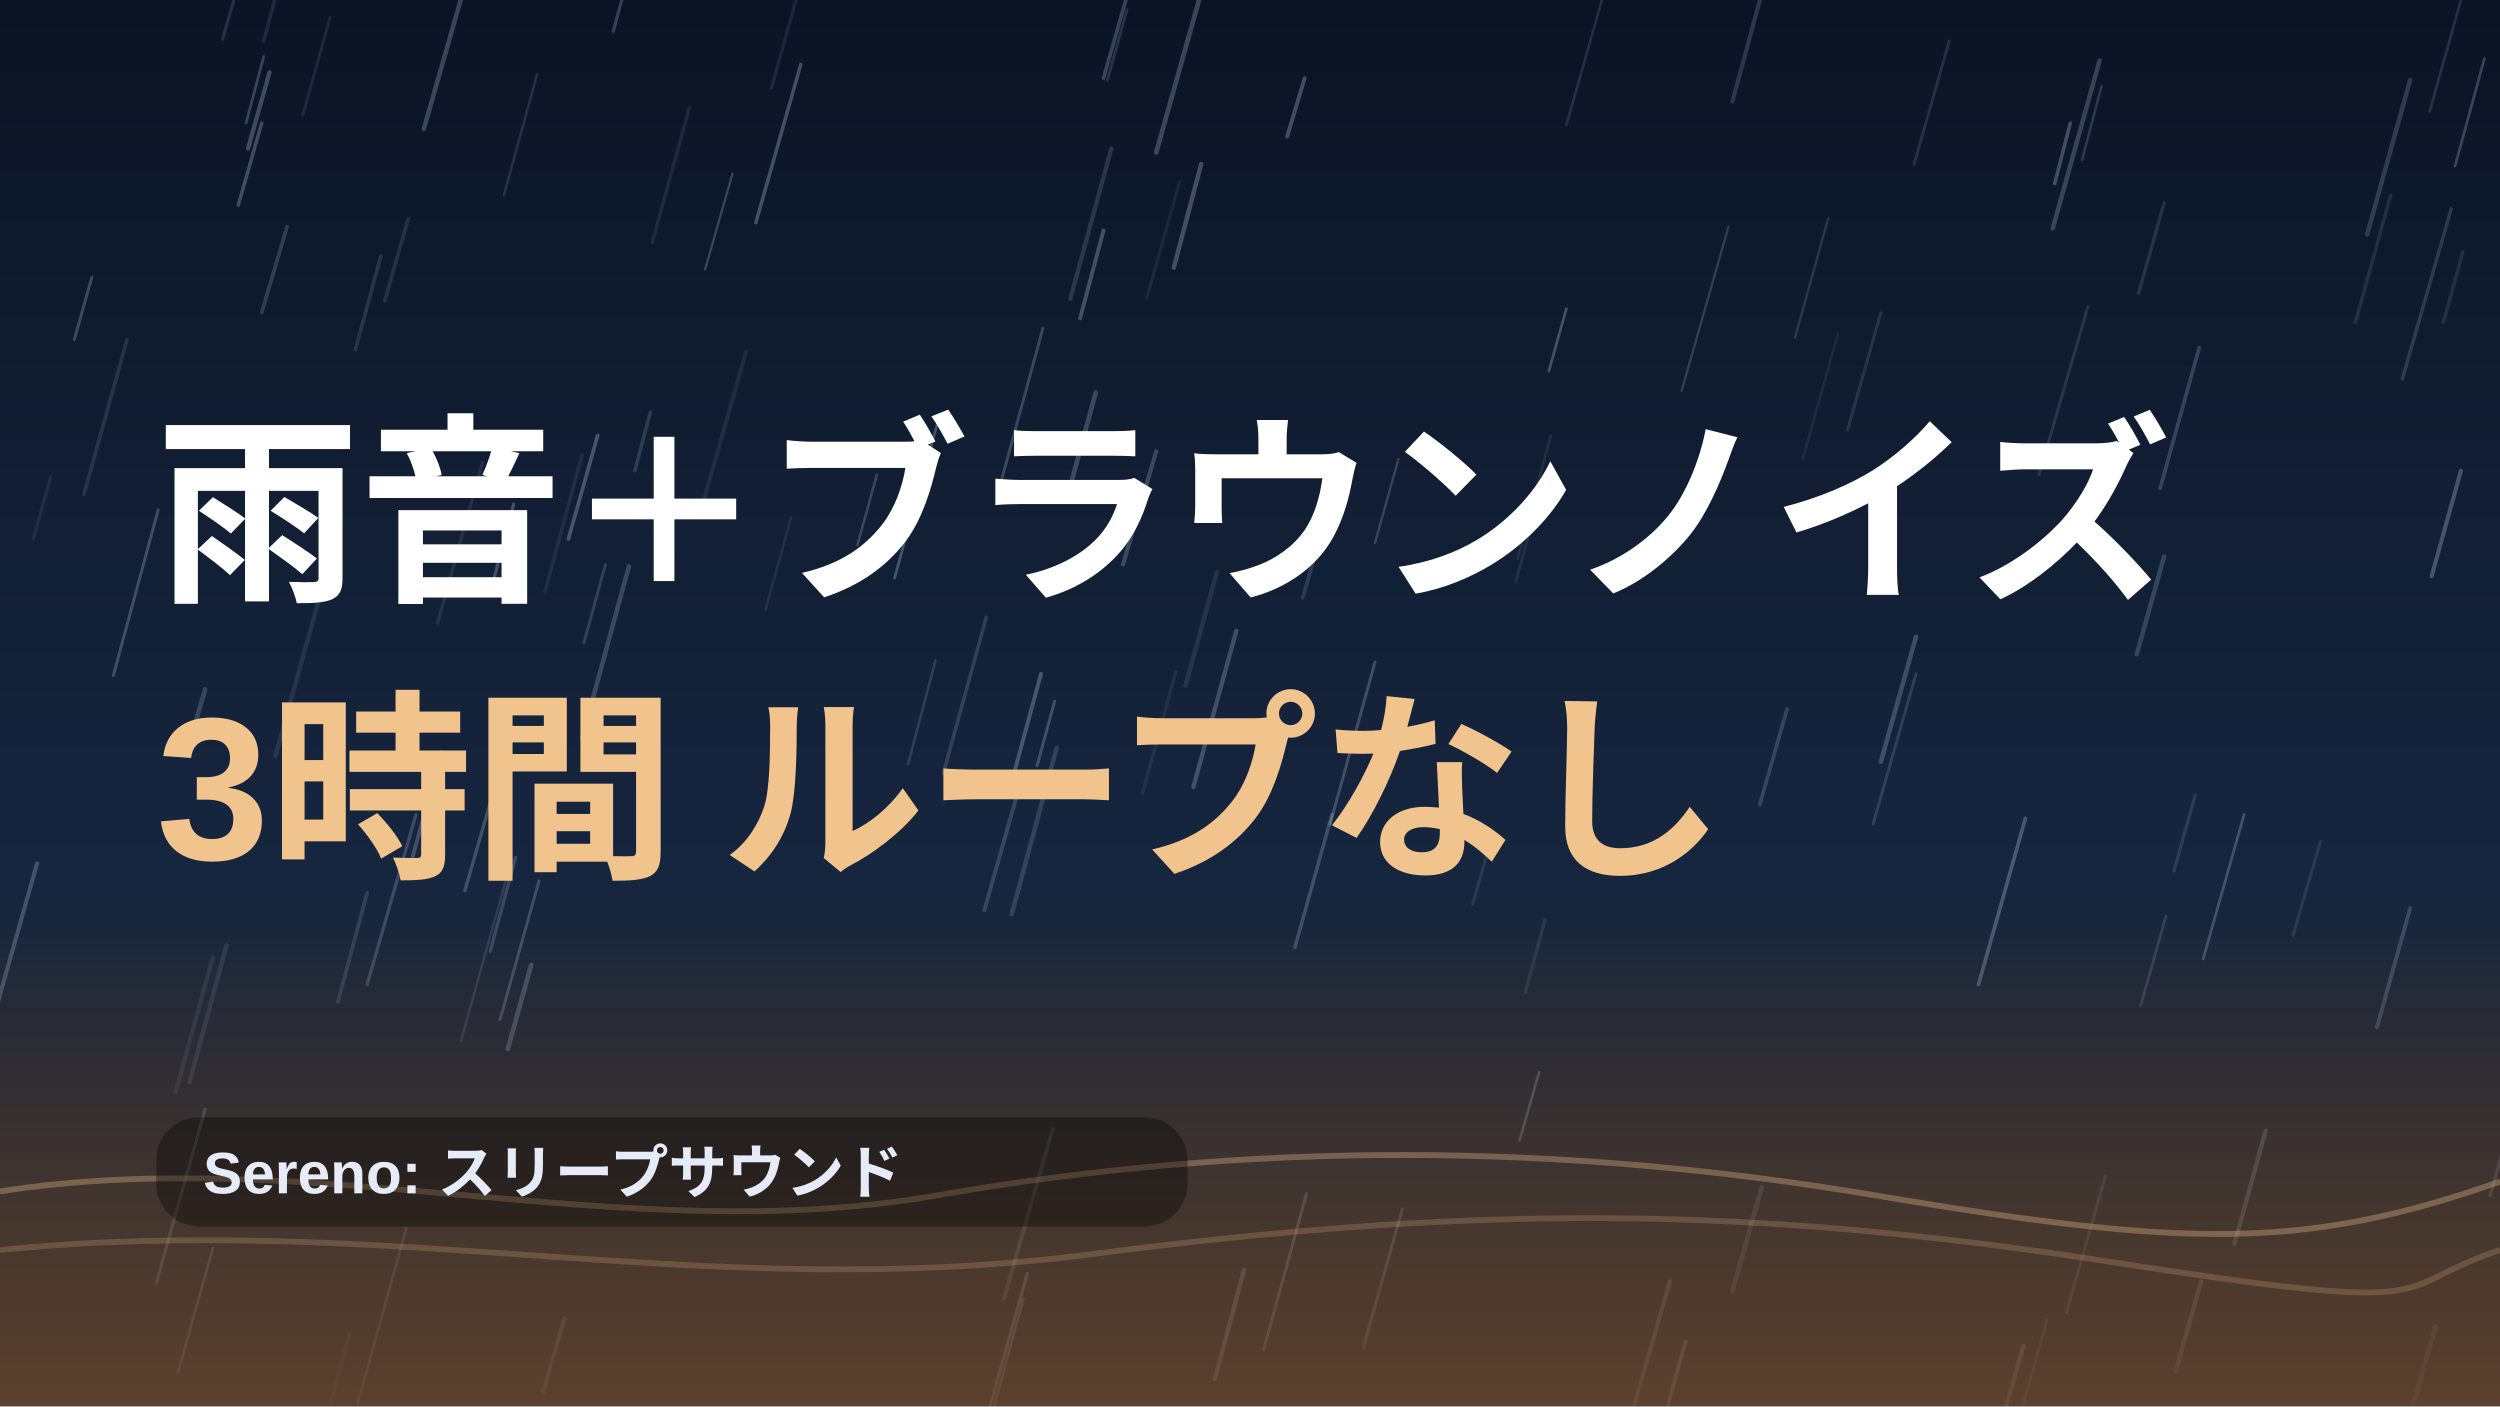
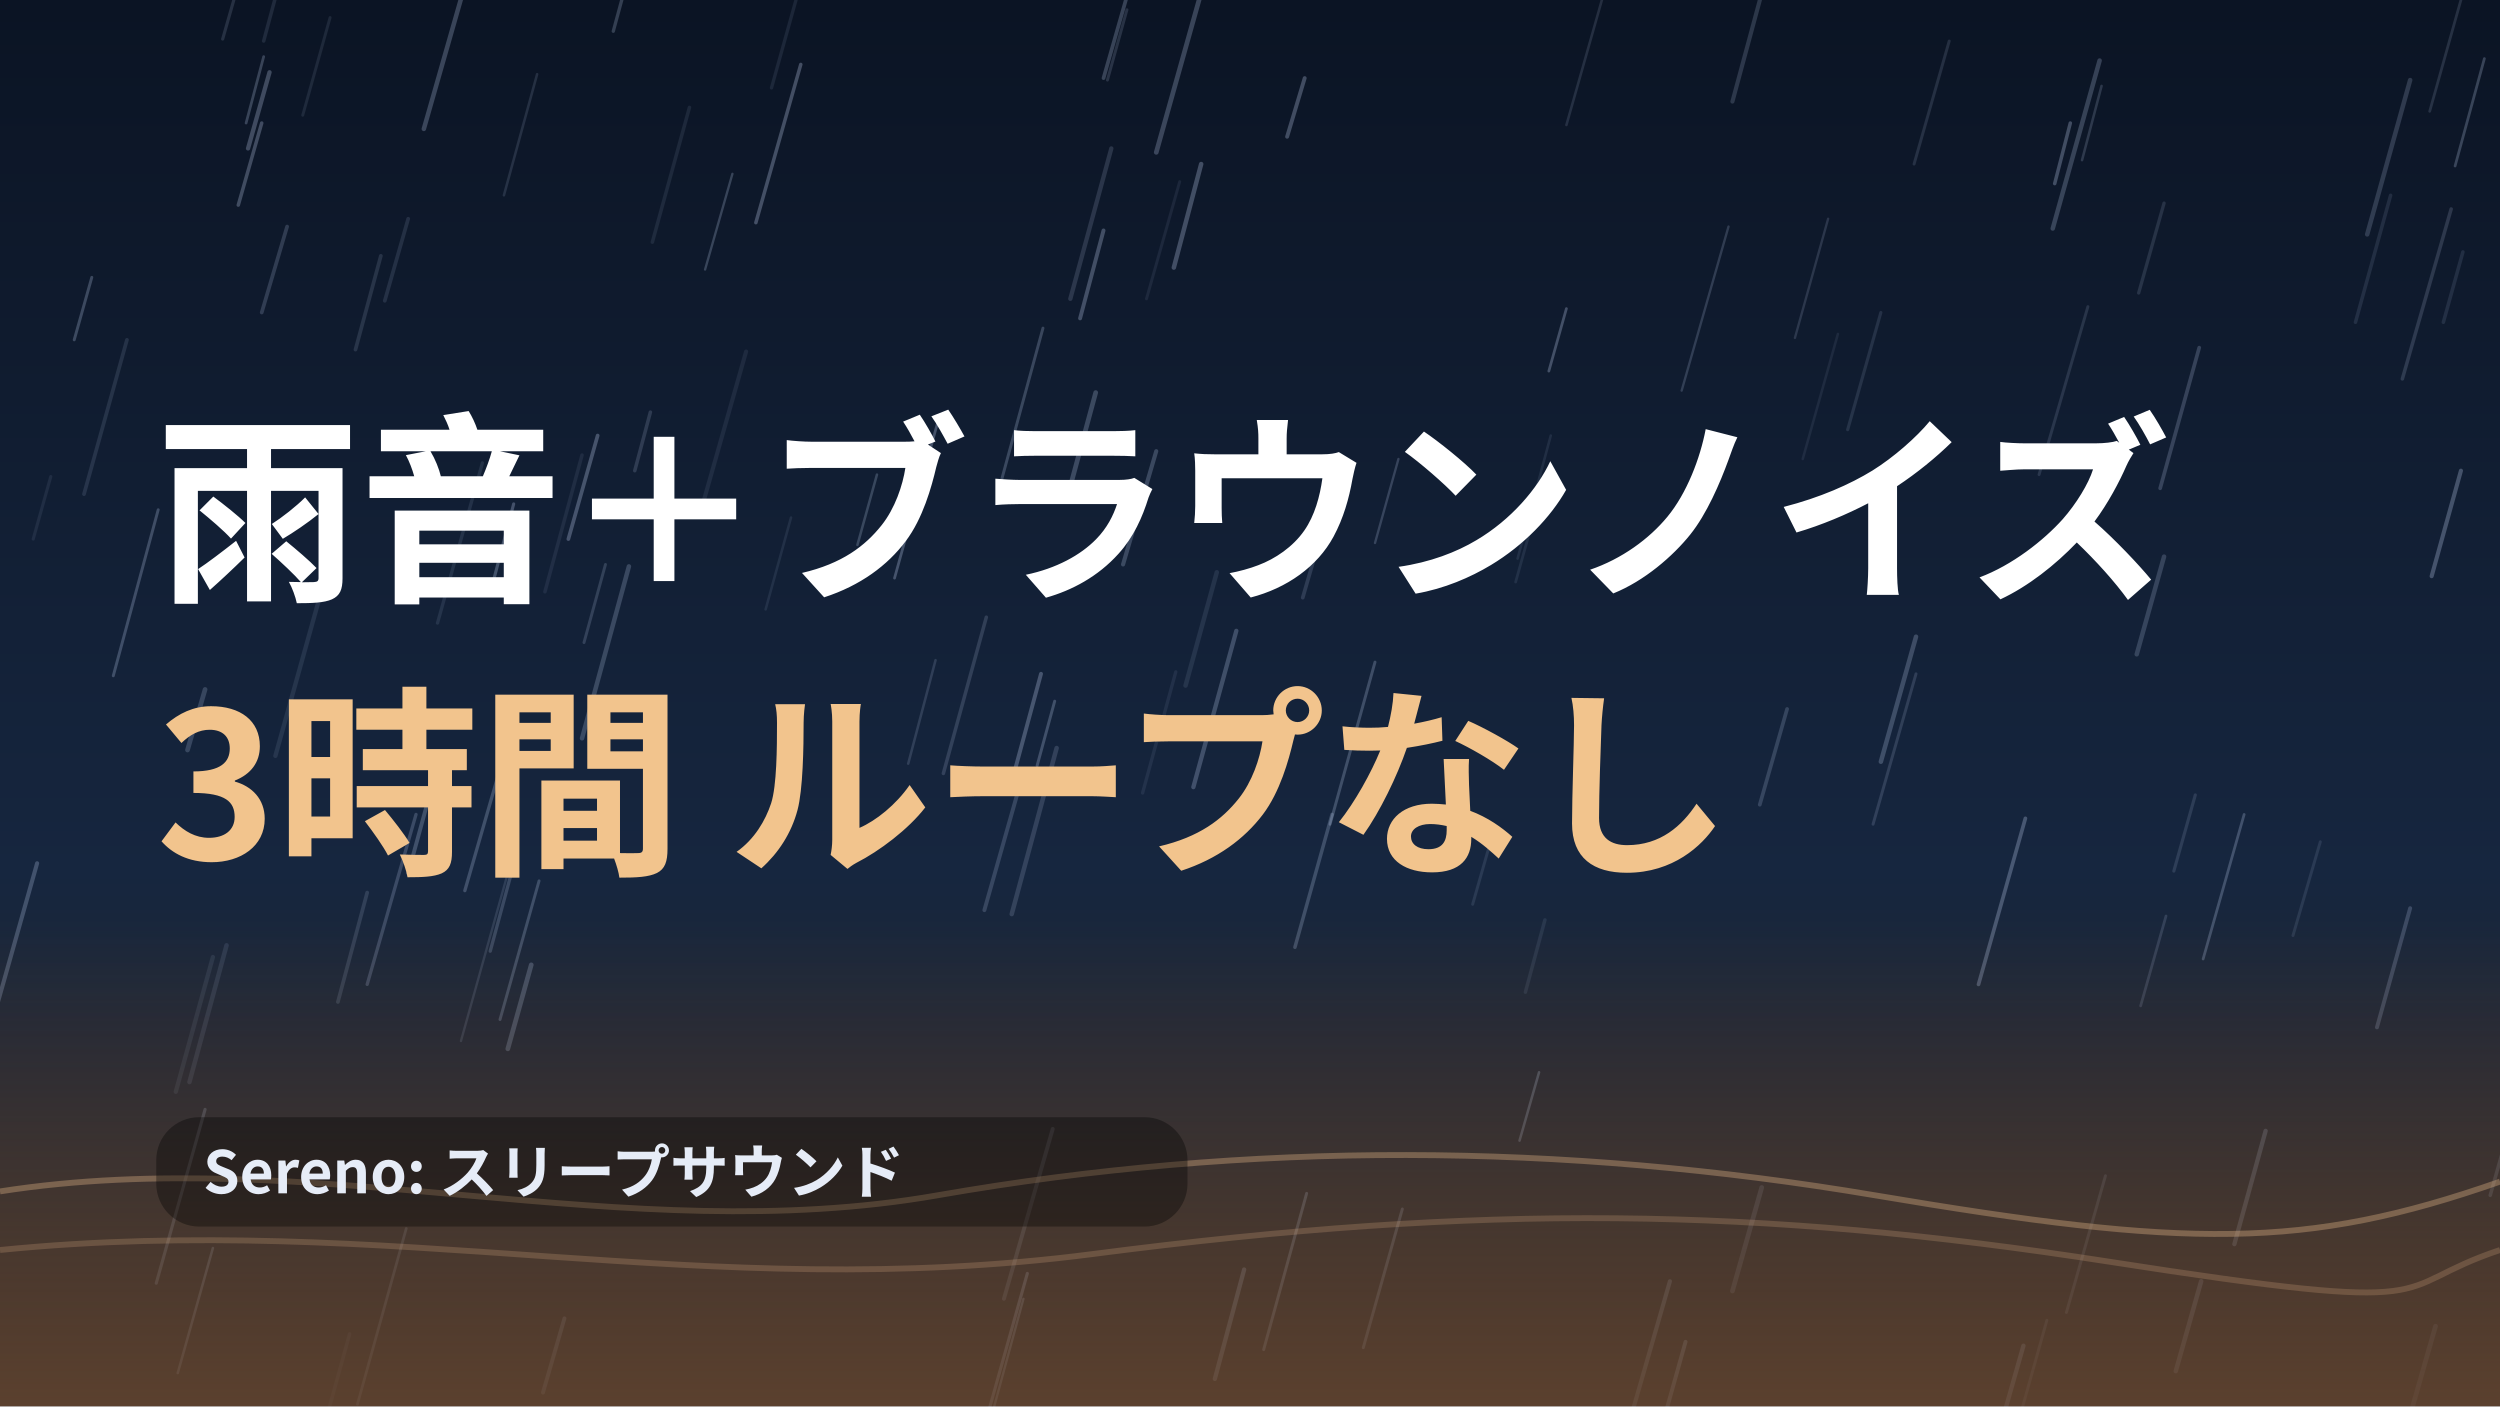
<svg xmlns="http://www.w3.org/2000/svg" width="1280" height="720" viewBox="0 0 1280 720" lang="ja">
  <defs>
    <linearGradient id="sky" x1="0" y1="0" x2="0" y2="1">
      <stop offset="0" stop-color="#0b1424" />
      <stop offset="0.62" stop-color="#16263f" />
      <stop offset="1" stop-color="#2a2420" />
    </linearGradient>
    <linearGradient id="brown" x1="0" y1="0" x2="0" y2="1">
      <stop offset="0" stop-color="#6b4a33" stop-opacity="0" />
      <stop offset="1" stop-color="#6b4a33" stop-opacity="0.75" />
    </linearGradient>
  </defs>
  <rect width="1280" height="720" fill="url(#sky)" />
  <g>
    <line x1="353" y1="55" x2="334" y2="124" stroke="#cfe0ff" stroke-opacity="0.09" stroke-width="1.8" stroke-linecap="round" />
    <line x1="412" y1="-16" x2="395" y2="45" stroke="#cfe0ff" stroke-opacity="0.09" stroke-width="1.7" stroke-linecap="round" />
    <line x1="-2" y1="9" x2="-18" y2="64" stroke="#cfe0ff" stroke-opacity="0.25" stroke-width="1.3" stroke-linecap="round" />
    <line x1="213" y1="417" x2="188" y2="504" stroke="#cfe0ff" stroke-opacity="0.20" stroke-width="1.7" stroke-linecap="round" />
    <line x1="1267" y1="-25" x2="1244" y2="57" stroke="#cfe0ff" stroke-opacity="0.14" stroke-width="1.4" stroke-linecap="round" />
    <line x1="65" y1="174" x2="43" y2="253" stroke="#cfe0ff" stroke-opacity="0.12" stroke-width="1.9" stroke-linecap="round" />
    <line x1="794" y1="223" x2="777" y2="286" stroke="#cfe0ff" stroke-opacity="0.09" stroke-width="1.3" stroke-linecap="round" />
    <line x1="188" y1="457" x2="173" y2="513" stroke="#cfe0ff" stroke-opacity="0.14" stroke-width="1.9" stroke-linecap="round" />
    <line x1="534" y1="168" x2="513" y2="245" stroke="#cfe0ff" stroke-opacity="0.22" stroke-width="1.5" stroke-linecap="round" />
    <line x1="704" y1="339" x2="681" y2="422" stroke="#cfe0ff" stroke-opacity="0.23" stroke-width="1.5" stroke-linecap="round" />
    <line x1="1272" y1="30" x2="1257" y2="85" stroke="#cfe0ff" stroke-opacity="0.23" stroke-width="1.4" stroke-linecap="round" />
    <line x1="585" y1="-30" x2="565" y2="40" stroke="#cfe0ff" stroke-opacity="0.23" stroke-width="1.9" stroke-linecap="round" />
    <line x1="1126" y1="178" x2="1106" y2="250" stroke="#cfe0ff" stroke-opacity="0.20" stroke-width="1.9" stroke-linecap="round" />
    <line x1="539" y1="578" x2="514" y2="665" stroke="#cfe0ff" stroke-opacity="0.17" stroke-width="2.0" stroke-linecap="round" />
    <line x1="-15" y1="473" x2="-34" y2="542" stroke="#cfe0ff" stroke-opacity="0.28" stroke-width="2.2" stroke-linecap="round" />
    <line x1="298" y1="233" x2="279" y2="303" stroke="#cfe0ff" stroke-opacity="0.08" stroke-width="1.8" stroke-linecap="round" />
    <line x1="135" y1="29" x2="126" y2="63" stroke="#cfe0ff" stroke-opacity="0.23" stroke-width="1.4" stroke-linecap="round" />
    <line x1="247" y1="237" x2="224" y2="319" stroke="#cfe0ff" stroke-opacity="0.10" stroke-width="1.7" stroke-linecap="round" />
    <line x1="669" y1="611" x2="647" y2="691" stroke="#cfe0ff" stroke-opacity="0.25" stroke-width="1.5" stroke-linecap="round" />
    <line x1="481" y1="213" x2="458" y2="296" stroke="#cfe0ff" stroke-opacity="0.27" stroke-width="1.4" stroke-linecap="round" />
    <line x1="147" y1="116" x2="134" y2="160" stroke="#cfe0ff" stroke-opacity="0.18" stroke-width="1.9" stroke-linecap="round" />
    <line x1="268" y1="-57" x2="252" y2="-2" stroke="#cfe0ff" stroke-opacity="0.15" stroke-width="1.9" stroke-linecap="round" />
    <line x1="1234" y1="465" x2="1217" y2="526" stroke="#cfe0ff" stroke-opacity="0.20" stroke-width="2.0" stroke-linecap="round" />
    <line x1="-24" y1="624" x2="-46" y2="700" stroke="#cfe0ff" stroke-opacity="0.25" stroke-width="2.2" stroke-linecap="round" />
    <line x1="449" y1="243" x2="439" y2="279" stroke="#cfe0ff" stroke-opacity="0.21" stroke-width="1.3" stroke-linecap="round" />
    <line x1="-6" y1="99" x2="-17" y2="138" stroke="#cfe0ff" stroke-opacity="0.15" stroke-width="1.3" stroke-linecap="round" />
    <line x1="-100" y1="55" x2="-110" y2="91" stroke="#cfe0ff" stroke-opacity="0.15" stroke-width="1.2" stroke-linecap="round" />
    <line x1="1124" y1="407" x2="1113" y2="446" stroke="#cfe0ff" stroke-opacity="0.13" stroke-width="1.6" stroke-linecap="round" />
    <line x1="410" y1="33" x2="387" y2="114" stroke="#cfe0ff" stroke-opacity="0.28" stroke-width="1.8" stroke-linecap="round" />
    <line x1="577" y1="5" x2="567" y2="41" stroke="#cfe0ff" stroke-opacity="0.15" stroke-width="1.5" stroke-linecap="round" />
    <line x1="1060" y1="63" x2="1052" y2="94" stroke="#cfe0ff" stroke-opacity="0.27" stroke-width="1.8" stroke-linecap="round" />
    <line x1="105" y1="353" x2="96" y2="384" stroke="#cfe0ff" stroke-opacity="0.19" stroke-width="2.4" stroke-linecap="round" />
    <line x1="1109" y1="469" x2="1096" y2="515" stroke="#cfe0ff" stroke-opacity="0.15" stroke-width="1.4" stroke-linecap="round" />
    <line x1="981" y1="345" x2="959" y2="422" stroke="#cfe0ff" stroke-opacity="0.15" stroke-width="1.5" stroke-linecap="round" />
    <line x1="1036" y1="689" x2="1013" y2="770" stroke="#cfe0ff" stroke-opacity="0.24" stroke-width="2.2" stroke-linecap="round" />
    <line x1="936" y1="112" x2="919" y2="173" stroke="#cfe0ff" stroke-opacity="0.15" stroke-width="1.2" stroke-linecap="round" />
    <line x1="-61" y1="152" x2="-74" y2="198" stroke="#cfe0ff" stroke-opacity="0.22" stroke-width="2.3" stroke-linecap="round" />
    <line x1="526" y1="652" x2="501" y2="741" stroke="#cfe0ff" stroke-opacity="0.27" stroke-width="1.6" stroke-linecap="round" />
    <line x1="209" y1="112" x2="197" y2="154" stroke="#cfe0ff" stroke-opacity="0.12" stroke-width="1.9" stroke-linecap="round" />
    <line x1="1160" y1="579" x2="1144" y2="637" stroke="#cfe0ff" stroke-opacity="0.21" stroke-width="2.2" stroke-linecap="round" />
    <line x1="19" y1="442" x2="-5" y2="527" stroke="#cfe0ff" stroke-opacity="0.24" stroke-width="2.1" stroke-linecap="round" />
    <line x1="569" y1="76" x2="548" y2="153" stroke="#cfe0ff" stroke-opacity="0.15" stroke-width="2.2" stroke-linecap="round" />
    <line x1="1260" y1="241" x2="1245" y2="295" stroke="#cfe0ff" stroke-opacity="0.27" stroke-width="2.1" stroke-linecap="round" />
    <line x1="138" y1="37" x2="127" y2="76" stroke="#cfe0ff" stroke-opacity="0.26" stroke-width="2.2" stroke-linecap="round" />
    <line x1="105" y1="568" x2="80" y2="657" stroke="#cfe0ff" stroke-opacity="0.21" stroke-width="1.6" stroke-linecap="round" />
    <line x1="668" y1="40" x2="659" y2="70" stroke="#cfe0ff" stroke-opacity="0.27" stroke-width="2.0" stroke-linecap="round" />
    <line x1="637" y1="650" x2="622" y2="706" stroke="#cfe0ff" stroke-opacity="0.25" stroke-width="2.2" stroke-linecap="round" />
    <line x1="195" y1="131" x2="182" y2="179" stroke="#cfe0ff" stroke-opacity="0.13" stroke-width="1.9" stroke-linecap="round" />
    <line x1="263" y1="258" x2="253" y2="296" stroke="#cfe0ff" stroke-opacity="0.26" stroke-width="1.6" stroke-linecap="round" />
    <line x1="541" y1="383" x2="518" y2="468" stroke="#cfe0ff" stroke-opacity="0.16" stroke-width="2.3" stroke-linecap="round" />
    <line x1="602" y1="344" x2="585" y2="406" stroke="#cfe0ff" stroke-opacity="0.08" stroke-width="1.7" stroke-linecap="round" />
    <line x1="156" y1="-57" x2="135" y2="21" stroke="#cfe0ff" stroke-opacity="0.11" stroke-width="1.8" stroke-linecap="round" />
    <line x1="915" y1="363" x2="901" y2="412" stroke="#cfe0ff" stroke-opacity="0.18" stroke-width="1.9" stroke-linecap="round" />
    <line x1="998" y1="21" x2="980" y2="84" stroke="#cfe0ff" stroke-opacity="0.13" stroke-width="1.5" stroke-linecap="round" />
    <line x1="981" y1="326" x2="963" y2="390" stroke="#cfe0ff" stroke-opacity="0.23" stroke-width="2.3" stroke-linecap="round" />
    <line x1="521" y1="406" x2="504" y2="466" stroke="#cfe0ff" stroke-opacity="0.18" stroke-width="2.0" stroke-linecap="round" />
    <line x1="533" y1="345" x2="517" y2="404" stroke="#cfe0ff" stroke-opacity="0.27" stroke-width="2.0" stroke-linecap="round" />
    <line x1="1127" y1="656" x2="1114" y2="702" stroke="#cfe0ff" stroke-opacity="0.19" stroke-width="2.3" stroke-linecap="round" />
    <line x1="1076" y1="44" x2="1066" y2="82" stroke="#cfe0ff" stroke-opacity="0.17" stroke-width="1.3" stroke-linecap="round" />
    <line x1="237" y1="-4" x2="217" y2="66" stroke="#cfe0ff" stroke-opacity="0.24" stroke-width="2.3" stroke-linecap="round" />
    <line x1="116" y1="484" x2="97" y2="554" stroke="#cfe0ff" stroke-opacity="0.11" stroke-width="2.3" stroke-linecap="round" />
    <line x1="1255" y1="107" x2="1230" y2="194" stroke="#cfe0ff" stroke-opacity="0.16" stroke-width="1.8" stroke-linecap="round" />
    <line x1="1286" y1="573" x2="1275" y2="612" stroke="#cfe0ff" stroke-opacity="0.17" stroke-width="1.8" stroke-linecap="round" />
    <line x1="375" y1="89" x2="361" y2="138" stroke="#cfe0ff" stroke-opacity="0.22" stroke-width="1.2" stroke-linecap="round" />
    <line x1="676" y1="275" x2="667" y2="306" stroke="#cfe0ff" stroke-opacity="0.15" stroke-width="1.9" stroke-linecap="round" />
    <line x1="617" y1="-11" x2="592" y2="78" stroke="#cfe0ff" stroke-opacity="0.24" stroke-width="2.4" stroke-linecap="round" />
    <line x1="47" y1="142" x2="38" y2="174" stroke="#cfe0ff" stroke-opacity="0.24" stroke-width="1.5" stroke-linecap="round" />
    <line x1="81" y1="261" x2="58" y2="346" stroke="#cfe0ff" stroke-opacity="0.24" stroke-width="1.5" stroke-linecap="round" />
    <line x1="109" y1="639" x2="91" y2="703" stroke="#cfe0ff" stroke-opacity="0.22" stroke-width="1.3" stroke-linecap="round" />
    <line x1="-19" y1="463" x2="-35" y2="519" stroke="#cfe0ff" stroke-opacity="0.09" stroke-width="2.3" stroke-linecap="round" />
    <line x1="788" y1="549" x2="778" y2="584" stroke="#cfe0ff" stroke-opacity="0.25" stroke-width="1.3" stroke-linecap="round" />
    <line x1="1108" y1="285" x2="1094" y2="335" stroke="#cfe0ff" stroke-opacity="0.19" stroke-width="2.3" stroke-linecap="round" />
    <line x1="275" y1="38" x2="258" y2="100" stroke="#cfe0ff" stroke-opacity="0.13" stroke-width="1.3" stroke-linecap="round" />
    <line x1="126" y1="-22" x2="114" y2="20" stroke="#cfe0ff" stroke-opacity="0.14" stroke-width="1.6" stroke-linecap="round" />
    <line x1="963" y1="160" x2="946" y2="220" stroke="#cfe0ff" stroke-opacity="0.12" stroke-width="1.6" stroke-linecap="round" />
    <line x1="-75" y1="130" x2="-83" y2="161" stroke="#cfe0ff" stroke-opacity="0.23" stroke-width="1.9" stroke-linecap="round" />
    <line x1="165" y1="301" x2="141" y2="387" stroke="#cfe0ff" stroke-opacity="0.10" stroke-width="2.2" stroke-linecap="round" />
    <line x1="505" y1="316" x2="483" y2="396" stroke="#cfe0ff" stroke-opacity="0.16" stroke-width="1.8" stroke-linecap="round" />
    <line x1="863" y1="687" x2="849" y2="737" stroke="#cfe0ff" stroke-opacity="0.25" stroke-width="2.0" stroke-linecap="round" />
    <line x1="790" y1="248" x2="776" y2="298" stroke="#cfe0ff" stroke-opacity="0.09" stroke-width="1.4" stroke-linecap="round" />
    <line x1="-1" y1="503" x2="-14" y2="548" stroke="#cfe0ff" stroke-opacity="0.11" stroke-width="1.3" stroke-linecap="round" />
    <line x1="1078" y1="602" x2="1058" y2="672" stroke="#cfe0ff" stroke-opacity="0.14" stroke-width="1.5" stroke-linecap="round" />
    <line x1="310" y1="289" x2="299" y2="329" stroke="#cfe0ff" stroke-opacity="0.17" stroke-width="1.5" stroke-linecap="round" />
    <line x1="1247" y1="679" x2="1229" y2="742" stroke="#cfe0ff" stroke-opacity="0.13" stroke-width="2.4" stroke-linecap="round" />
    <line x1="333" y1="211" x2="325" y2="241" stroke="#cfe0ff" stroke-opacity="0.16" stroke-width="1.8" stroke-linecap="round" />
    <line x1="604" y1="93" x2="587" y2="153" stroke="#cfe0ff" stroke-opacity="0.08" stroke-width="1.5" stroke-linecap="round" />
    <line x1="26" y1="244" x2="17" y2="276" stroke="#cfe0ff" stroke-opacity="0.08" stroke-width="1.6" stroke-linecap="round" />
    <line x1="226" y1="385" x2="209" y2="447" stroke="#cfe0ff" stroke-opacity="0.23" stroke-width="2.0" stroke-linecap="round" />
    <line x1="902" y1="608" x2="887" y2="661" stroke="#cfe0ff" stroke-opacity="0.15" stroke-width="2.4" stroke-linecap="round" />
    <line x1="109" y1="490" x2="90" y2="559" stroke="#cfe0ff" stroke-opacity="0.09" stroke-width="2.2" stroke-linecap="round" />
    <line x1="1149" y1="417" x2="1128" y2="491" stroke="#cfe0ff" stroke-opacity="0.24" stroke-width="1.4" stroke-linecap="round" />
    <line x1="633" y1="323" x2="611" y2="403" stroke="#cfe0ff" stroke-opacity="0.24" stroke-width="2.2" stroke-linecap="round" />
    <line x1="718" y1="619" x2="698" y2="690" stroke="#cfe0ff" stroke-opacity="0.22" stroke-width="1.5" stroke-linecap="round" />
    <line x1="-56" y1="41" x2="-71" y2="93" stroke="#cfe0ff" stroke-opacity="0.10" stroke-width="2.2" stroke-linecap="round" />
    <line x1="682" y1="417" x2="663" y2="485" stroke="#cfe0ff" stroke-opacity="0.22" stroke-width="1.8" stroke-linecap="round" />
    <line x1="-95" y1="546" x2="-116" y2="621" stroke="#cfe0ff" stroke-opacity="0.18" stroke-width="1.8" stroke-linecap="round" />
    <line x1="823" y1="-10" x2="802" y2="64" stroke="#cfe0ff" stroke-opacity="0.13" stroke-width="1.3" stroke-linecap="round" />
    <line x1="272" y1="494" x2="260" y2="537" stroke="#cfe0ff" stroke-opacity="0.23" stroke-width="2.4" stroke-linecap="round" />
    <line x1="592" y1="231" x2="575" y2="289" stroke="#cfe0ff" stroke-opacity="0.22" stroke-width="2.1" stroke-linecap="round" />
    <line x1="764" y1="428" x2="754" y2="463" stroke="#cfe0ff" stroke-opacity="0.11" stroke-width="1.5" stroke-linecap="round" />
    <line x1="941" y1="171" x2="923" y2="235" stroke="#cfe0ff" stroke-opacity="0.08" stroke-width="1.3" stroke-linecap="round" />
    <line x1="276" y1="451" x2="256" y2="522" stroke="#cfe0ff" stroke-opacity="0.22" stroke-width="1.5" stroke-linecap="round" />
    <line x1="623" y1="293" x2="607" y2="351" stroke="#cfe0ff" stroke-opacity="0.10" stroke-width="2.3" stroke-linecap="round" />
    <line x1="179" y1="683" x2="155" y2="770" stroke="#cfe0ff" stroke-opacity="0.08" stroke-width="1.8" stroke-linecap="round" />
    <line x1="1048" y1="676" x2="1032" y2="733" stroke="#cfe0ff" stroke-opacity="0.13" stroke-width="1.5" stroke-linecap="round" />
    <line x1="1224" y1="100" x2="1206" y2="165" stroke="#cfe0ff" stroke-opacity="0.11" stroke-width="1.8" stroke-linecap="round" />
    <line x1="1234" y1="41" x2="1212" y2="120" stroke="#cfe0ff" stroke-opacity="0.18" stroke-width="2.3" stroke-linecap="round" />
    <line x1="885" y1="116" x2="861" y2="200" stroke="#cfe0ff" stroke-opacity="0.18" stroke-width="1.2" stroke-linecap="round" />
    <line x1="-95" y1="314" x2="-111" y2="371" stroke="#cfe0ff" stroke-opacity="0.14" stroke-width="1.4" stroke-linecap="round" />
    <line x1="382" y1="180" x2="359" y2="261" stroke="#cfe0ff" stroke-opacity="0.08" stroke-width="2.1" stroke-linecap="round" />
    <line x1="1075" y1="31" x2="1051" y2="117" stroke="#cfe0ff" stroke-opacity="0.22" stroke-width="2.3" stroke-linecap="round" />
    <line x1="306" y1="223" x2="291" y2="276" stroke="#cfe0ff" stroke-opacity="0.28" stroke-width="1.9" stroke-linecap="round" />
    <line x1="405" y1="265" x2="392" y2="312" stroke="#cfe0ff" stroke-opacity="0.09" stroke-width="1.3" stroke-linecap="round" />
    <line x1="1069" y1="157" x2="1044" y2="243" stroke="#cfe0ff" stroke-opacity="0.13" stroke-width="1.5" stroke-linecap="round" />
    <line x1="615" y1="84" x2="601" y2="137" stroke="#cfe0ff" stroke-opacity="0.27" stroke-width="2.3" stroke-linecap="round" />
    <line x1="1037" y1="419" x2="1013" y2="504" stroke="#cfe0ff" stroke-opacity="0.27" stroke-width="1.9" stroke-linecap="round" />
    <line x1="907" y1="-22" x2="887" y2="52" stroke="#cfe0ff" stroke-opacity="0.17" stroke-width="2.1" stroke-linecap="round" />
    <line x1="802" y1="158" x2="793" y2="190" stroke="#cfe0ff" stroke-opacity="0.27" stroke-width="1.4" stroke-linecap="round" />
    <line x1="561" y1="201" x2="548" y2="249" stroke="#cfe0ff" stroke-opacity="0.23" stroke-width="2.4" stroke-linecap="round" />
    <line x1="264" y1="439" x2="251" y2="487" stroke="#cfe0ff" stroke-opacity="0.19" stroke-width="1.7" stroke-linecap="round" />
    <line x1="134" y1="63" x2="122" y2="105" stroke="#cfe0ff" stroke-opacity="0.26" stroke-width="1.8" stroke-linecap="round" />
    <line x1="208" y1="629" x2="183" y2="719" stroke="#cfe0ff" stroke-opacity="0.17" stroke-width="1.4" stroke-linecap="round" />
    <line x1="169" y1="9" x2="155" y2="59" stroke="#cfe0ff" stroke-opacity="0.10" stroke-width="1.5" stroke-linecap="round" />
    <line x1="262" y1="373" x2="238" y2="456" stroke="#cfe0ff" stroke-opacity="0.23" stroke-width="1.7" stroke-linecap="round" />
    <line x1="479" y1="338" x2="465" y2="391" stroke="#cfe0ff" stroke-opacity="0.15" stroke-width="1.3" stroke-linecap="round" />
    <line x1="289" y1="675" x2="278" y2="713" stroke="#cfe0ff" stroke-opacity="0.18" stroke-width="2.0" stroke-linecap="round" />
    <line x1="1108" y1="104" x2="1095" y2="150" stroke="#cfe0ff" stroke-opacity="0.13" stroke-width="1.7" stroke-linecap="round" />
    <line x1="524" y1="665" x2="502" y2="746" stroke="#cfe0ff" stroke-opacity="0.25" stroke-width="1.2" stroke-linecap="round" />
    <line x1="-55" y1="479" x2="-78" y2="563" stroke="#cfe0ff" stroke-opacity="0.17" stroke-width="1.9" stroke-linecap="round" />
    <line x1="-100" y1="238" x2="-124" y2="323" stroke="#cfe0ff" stroke-opacity="0.25" stroke-width="2.2" stroke-linecap="round" />
    <line x1="1261" y1="129" x2="1251" y2="165" stroke="#cfe0ff" stroke-opacity="0.11" stroke-width="1.8" stroke-linecap="round" />
    <line x1="855" y1="656" x2="834" y2="729" stroke="#cfe0ff" stroke-opacity="0.21" stroke-width="2.1" stroke-linecap="round" />
    <line x1="540" y1="359" x2="531" y2="392" stroke="#cfe0ff" stroke-opacity="0.24" stroke-width="1.5" stroke-linecap="round" />
    <line x1="1188" y1="431" x2="1174" y2="479" stroke="#cfe0ff" stroke-opacity="0.11" stroke-width="1.5" stroke-linecap="round" />
    <line x1="791" y1="471" x2="781" y2="508" stroke="#cfe0ff" stroke-opacity="0.09" stroke-width="1.8" stroke-linecap="round" />
    <line x1="716" y1="235" x2="704" y2="278" stroke="#cfe0ff" stroke-opacity="0.20" stroke-width="1.2" stroke-linecap="round" />
    <line x1="322" y1="290" x2="298" y2="378" stroke="#cfe0ff" stroke-opacity="0.21" stroke-width="2.3" stroke-linecap="round" />
    <line x1="565" y1="118" x2="553" y2="163" stroke="#cfe0ff" stroke-opacity="0.27" stroke-width="2.0" stroke-linecap="round" />
    <line x1="330" y1="-43" x2="314" y2="16" stroke="#cfe0ff" stroke-opacity="0.21" stroke-width="1.7" stroke-linecap="round" />
    <line x1="260" y1="447" x2="236" y2="533" stroke="#cfe0ff" stroke-opacity="0.13" stroke-width="1.2" stroke-linecap="round" />
  </g>
  <rect y="470" width="1280" height="250" fill="url(#brown)" />
  <path d="M0 610 C 160 585, 320 640, 480 612 S 800 585, 960 612 S 1180 640, 1280 605" fill="none" stroke="#e8b98a" stroke-opacity="0.35" stroke-width="3" />
  <path d="M0 640 C 200 620, 360 668, 560 642 S 900 618, 1080 646 S 1220 660, 1280 640" fill="none" stroke="#e8b98a" stroke-opacity="0.22" stroke-width="3" />
-   <g font-family="'Hiragino Sans','Hiragino Kaku Gothic ProN','PingFang TC','Noto Sans TC','Noto Sans JP','Helvetica Neue',Arial,sans-serif" font-weight="800">
+   <g font-family="'Hiragino Sans','Hiragino Kaku Gothic ProN','PingFang TC','Noto Sans CJK TC','Noto Sans CJK JP','Noto Sans TC','Noto Sans JP','Microsoft JhengHei','Yu Gothic','Meiryo','Helvetica Neue',Arial,sans-serif" font-weight="800">
    <text x="80" y="300" font-size="104" fill="#ffffff">雨音＋ブラウンノイズ</text>
    <text x="80" y="440" font-size="104" fill="#f2c48d">3時間 ループなし</text>
  </g>
-   <g font-family="'Hiragino Sans','Hiragino Kaku Gothic ProN','PingFang TC','Noto Sans TC','Noto Sans JP','Helvetica Neue',Arial,sans-serif" font-weight="600">
+   <g font-family="'Hiragino Sans','Hiragino Kaku Gothic ProN','PingFang TC','Noto Sans CJK TC','Noto Sans CJK JP','Noto Sans TC','Noto Sans JP','Microsoft JhengHei','Yu Gothic','Meiryo','Helvetica Neue',Arial,sans-serif" font-weight="600">
    <rect x="80" y="572" rx="22" ry="22" width="528" height="56" fill="#000000" fill-opacity="0.35" />
    <text x="104" y="611" font-size="30" fill="#e6ecf7">Sereno: スリープサウンド</text>
  </g>
</svg>
